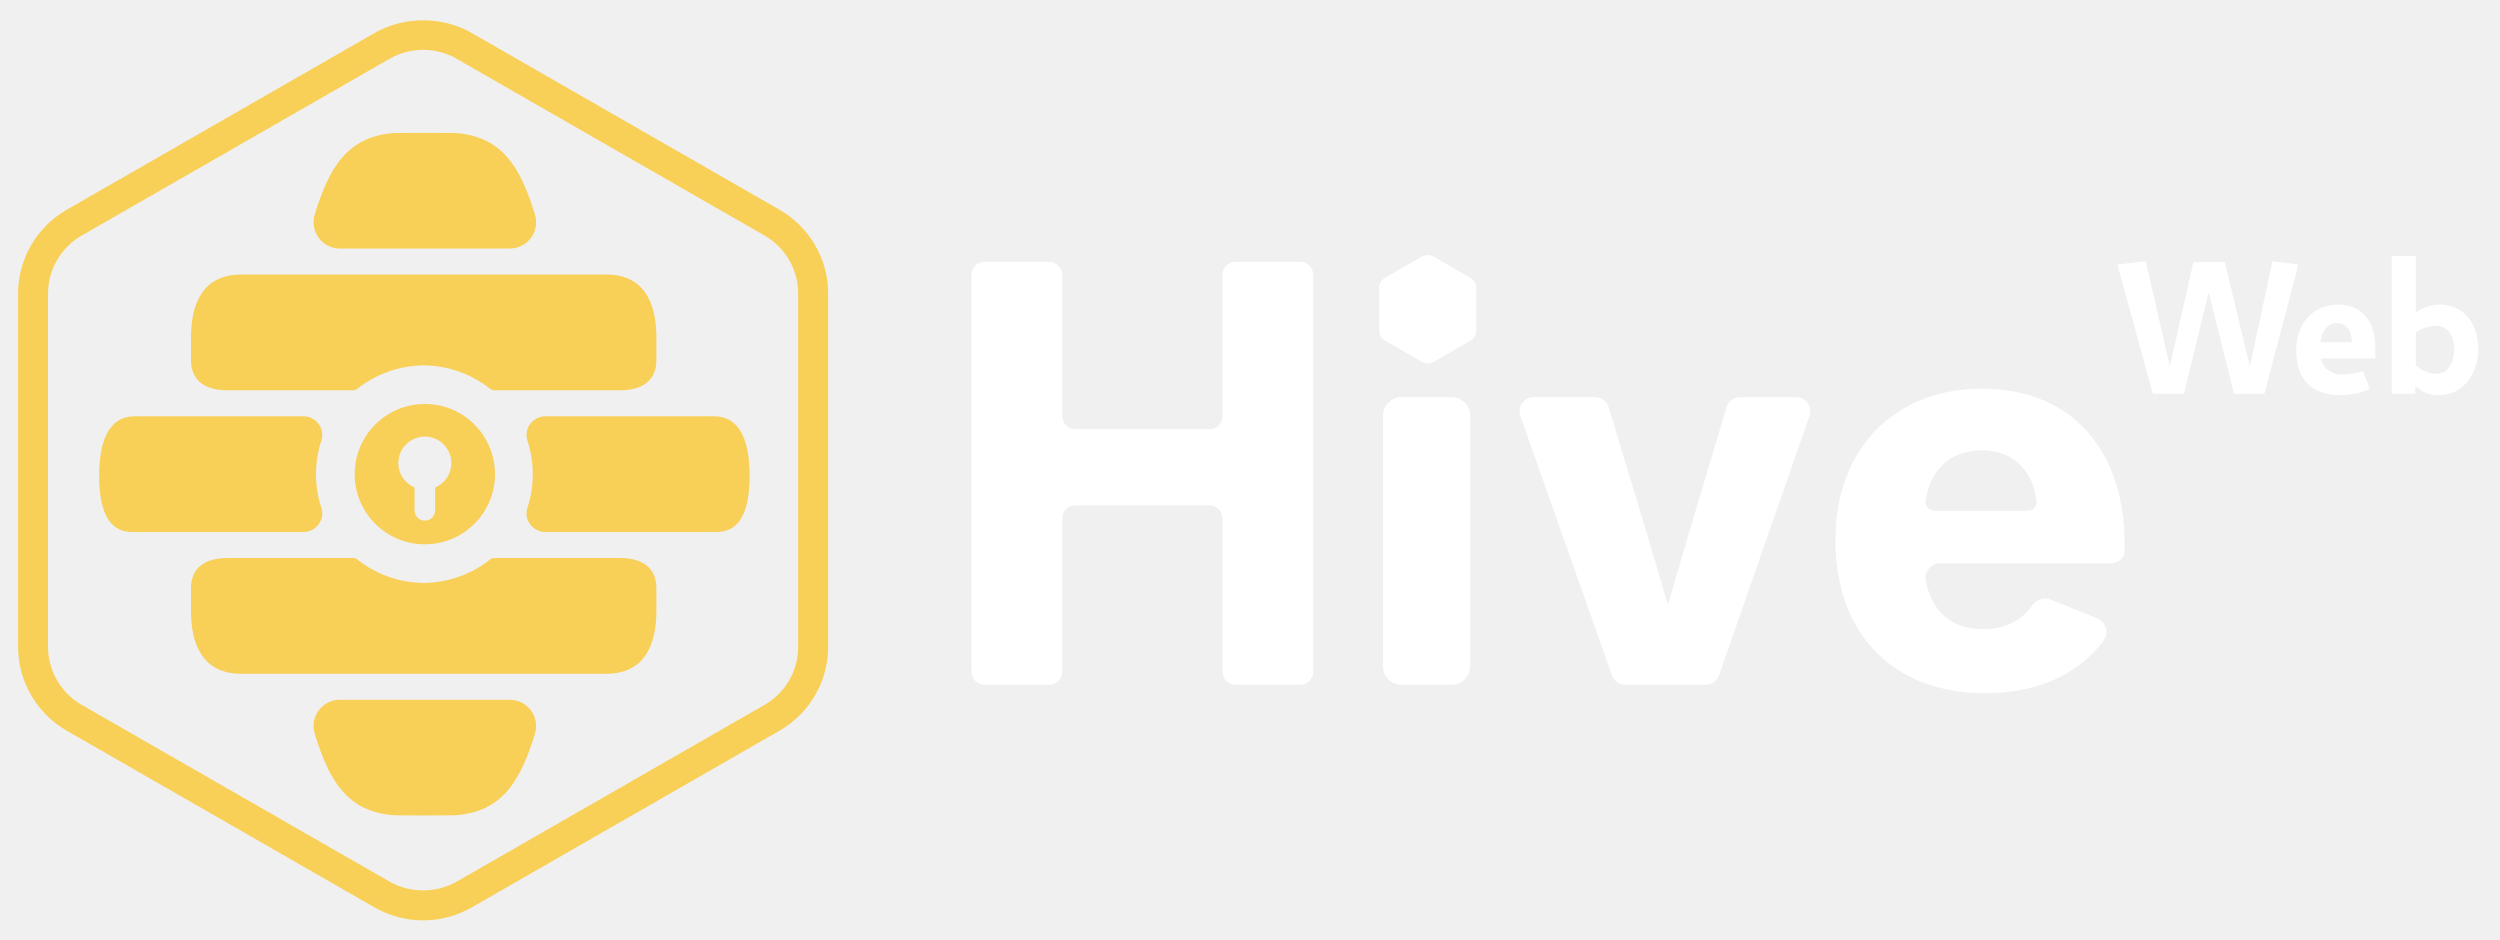
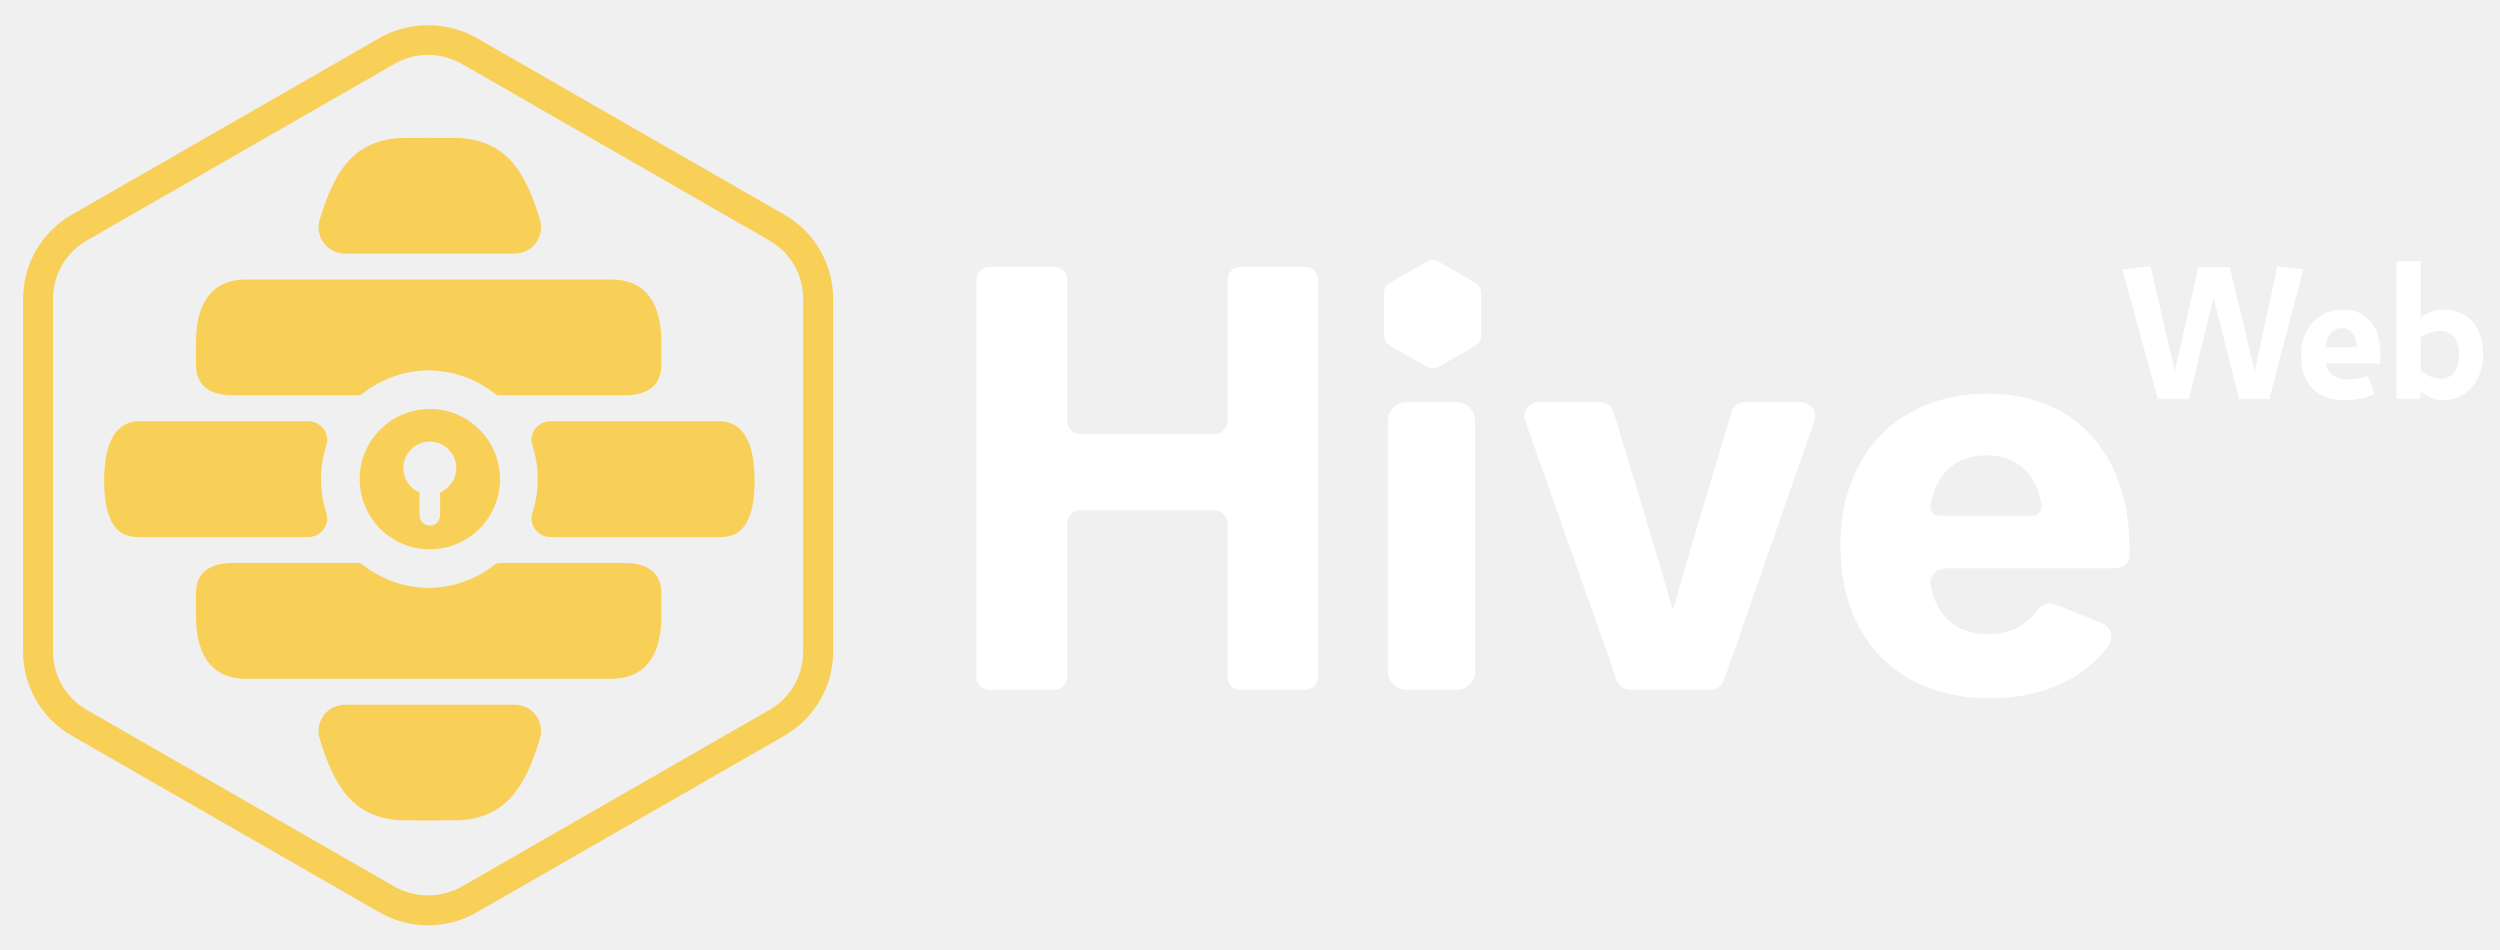
- <svg xmlns="http://www.w3.org/2000/svg" width="125px" height="47px" viewBox="0 0 125 47" version="1.1">
-   <description>Created with sketchtool.</description>
+ <svg xmlns="http://www.w3.org/2000/svg" width="100px" height="38px" viewBox="0 0 100 38" version="1.1">
+   <description>Created with ${EXECUTABLE_NAME}.</description>
  <defs />
  <g id="branding" stroke="none" stroke-width="1" fill="none" fill-rule="evenodd">
    <g id="logo">
-       <g id="logotype" transform="translate(48.55682, 12.83729)" fill="#FFFFFF">
-         <path d="M66.364,0.386 L65.065,0.223 L63.938,5.497 L62.686,0.271 L61.11,0.271 L59.935,5.497 L58.731,0.223 L57.317,0.386 L59.085,6.853 L60.642,6.853 L61.874,1.781 L63.145,6.853 L64.664,6.853 L66.364,0.386 Z M70.207,5.086 L70.207,4.455 C70.207,3.328 69.576,2.392 68.373,2.392 C67.035,2.392 66.252,3.395 66.252,4.685 C66.252,6.079 67.007,6.92 68.439,6.92 C68.946,6.92 69.471,6.834 69.939,6.605 L69.595,5.716 C69.232,5.831 68.86,5.888 68.478,5.888 C68.019,5.888 67.57,5.564 67.484,5.086 L70.207,5.086 Z M69.032,4.274 L67.465,4.274 C67.522,3.834 67.733,3.319 68.287,3.319 C68.841,3.319 69.032,3.815 69.032,4.274 Z M75.356,4.627 C75.356,3.338 74.649,2.392 73.397,2.392 C72.968,2.392 72.585,2.554 72.232,2.784 L72.232,-0.034 L71.028,-0.034 L71.028,6.853 L72.213,6.853 L72.213,6.461 C72.509,6.729 72.862,6.92 73.359,6.92 C74.649,6.92 75.356,5.812 75.356,4.627 Z M74.152,4.646 C74.152,5.181 73.913,5.85 73.264,5.85 C72.843,5.85 72.585,5.707 72.232,5.43 L72.232,3.777 C72.318,3.72 72.748,3.452 73.254,3.452 C73.904,3.452 74.152,4.073 74.152,4.646 Z" id="Web" />
-         <path d="M0.674,0.252 L3.899,0.252 C4.261,0.252 4.555,0.545 4.555,0.907 L4.555,7.966 C4.555,8.328 4.849,8.621 5.211,8.621 L11.913,8.621 C12.275,8.621 12.569,8.328 12.569,7.966 L12.569,0.907 C12.569,0.545 12.863,0.252 13.225,0.252 L16.449,0.252 C16.811,0.252 17.105,0.545 17.105,0.907 L17.105,20.747 C17.105,21.109 16.811,21.402 16.449,21.402 L13.225,21.402 C12.863,21.402 12.569,21.109 12.569,20.747 L12.569,13.084 C12.569,12.722 12.275,12.428 11.913,12.428 L5.211,12.428 C4.849,12.428 4.555,12.722 4.555,13.084 L4.555,20.747 C4.555,21.109 4.261,21.402 3.899,21.402 L0.674,21.402 C0.312,21.402 0.018,21.109 0.018,20.747 L0.018,0.907 C0.018,0.545 0.312,0.252 0.674,0.252" id="Fill-9" />
-         <path d="M21.521,7.02 L24.024,7.02 C24.535,7.02 24.95,7.434 24.95,7.945 L24.95,20.477 C24.95,20.988 24.535,21.402 24.024,21.402 L21.521,21.402 C21.009,21.402 20.595,20.988 20.595,20.477 L20.595,7.945 C20.595,7.434 21.009,7.02 21.521,7.02" id="Fill-10" />
-         <path d="M31.197,7.02 C31.51,7.02 31.784,7.22 31.875,7.519 C32.412,9.281 34.218,15.223 34.808,17.323 L34.869,17.323 C35.458,15.224 37.241,9.286 37.772,7.521 C37.863,7.221 38.138,7.02 38.451,7.02 L41.248,7.02 C41.737,7.02 42.079,7.502 41.918,7.963 L37.394,20.926 C37.294,21.211 37.025,21.402 36.723,21.402 L32.71,21.402 C32.409,21.402 32.14,21.213 32.04,20.929 L27.461,7.965 C27.298,7.504 27.641,7.02 28.131,7.02 L31.197,7.02 Z" id="Fill-11" />
-         <path d="M50.534,6.597 C46.3,6.597 43.215,9.467 43.215,14.181 C43.215,18.955 46.209,21.825 50.685,21.825 C53.368,21.825 55.387,20.843 56.624,19.195 C56.911,18.813 56.748,18.258 56.305,18.08 L53.96,17.135 C53.635,17.004 53.276,17.131 53.073,17.416 C52.599,18.081 51.834,18.623 50.625,18.623 C48.821,18.623 48.006,17.533 47.735,16.228 C47.64,15.767 47.978,15.329 48.449,15.329 L56.934,15.329 C57.233,15.329 57.671,15.136 57.671,14.726 L57.671,14.271 C57.671,10.102 55.373,6.597 50.534,6.597 L50.534,6.597 Z M52.832,12.7 L48.164,12.7 C47.883,12.7 47.676,12.442 47.724,12.165 C47.988,10.653 48.931,9.679 50.534,9.679 C51.961,9.679 53.04,10.525 53.272,12.173 C53.311,12.448 53.11,12.7 52.832,12.7 L52.832,12.7 Z" id="Fill-12" />
-         <path d="M22.83,5.335 C22.728,5.335 22.627,5.308 22.539,5.257 L20.693,4.192 C20.514,4.089 20.402,3.896 20.402,3.688 L20.402,1.559 C20.402,1.352 20.514,1.159 20.693,1.055 L22.539,-0.009 C22.716,-0.111 22.944,-0.111 23.121,-0.009 L24.967,1.055 C25.146,1.159 25.258,1.352 25.258,1.559 L25.258,3.688 C25.258,3.896 25.146,4.089 24.967,4.192 L23.121,5.257 C23.033,5.308 22.932,5.335 22.83,5.335" id="Fill-13" />
+       <g id="logotype" transform="translate(39.04408, 10.46949)" fill="#FFFFFF">
+         <path d="M53.089,0.309 L52.05,0.179 L51.148,4.397 L50.147,0.217 L48.886,0.217 L47.946,4.397 L46.983,0.179 L45.852,0.309 L47.266,5.482 L48.512,5.482 L49.498,1.424 L50.514,5.482 L51.729,5.482 L53.089,0.309 Z M56.163,4.069 L56.163,3.564 C56.163,2.662 55.659,1.914 54.696,1.914 C53.626,1.914 53,2.716 53,3.748 C53,4.863 53.603,5.536 54.75,5.536 C55.155,5.536 55.575,5.467 55.949,5.284 L55.674,4.573 C55.384,4.665 55.086,4.71 54.78,4.71 C54.413,4.71 54.054,4.451 53.985,4.069 L56.163,4.069 Z M55.223,3.419 L53.97,3.419 C54.016,3.067 54.184,2.655 54.627,2.655 C55.071,2.655 55.223,3.052 55.223,3.419 Z M60.282,3.702 C60.282,2.67 59.717,1.914 58.716,1.914 C58.372,1.914 58.066,2.043 57.783,2.227 L57.783,-0.028 L56.821,-0.028 L56.821,5.482 L57.768,5.482 L57.768,5.169 C58.005,5.383 58.288,5.536 58.685,5.536 C59.717,5.536 60.282,4.649 60.282,3.702 Z M59.32,3.717 C59.32,4.145 59.128,4.68 58.609,4.68 C58.273,4.68 58.066,4.565 57.783,4.344 L57.783,3.022 C57.852,2.976 58.196,2.762 58.601,2.762 C59.121,2.762 59.32,3.259 59.32,3.717 Z" id="Web" />
+         <path d="M0.539,0.201 L3.119,0.201 C3.409,0.201 3.644,0.436 3.644,0.726 L3.644,6.372 C3.644,6.662 3.879,6.897 4.168,6.897 L9.53,6.897 C9.82,6.897 10.055,6.662 10.055,6.372 L10.055,0.726 C10.055,0.436 10.29,0.201 10.579,0.201 L13.159,0.201 C13.448,0.201 13.683,0.436 13.683,0.726 L13.683,16.597 C13.683,16.887 13.448,17.121 13.159,17.121 L10.579,17.121 C10.29,17.121 10.055,16.887 10.055,16.597 L10.055,10.466 C10.055,10.177 9.82,9.942 9.53,9.942 L4.168,9.942 C3.879,9.942 3.644,10.177 3.644,10.466 L3.644,16.597 C3.644,16.887 3.409,17.121 3.119,17.121 L0.539,17.121 C0.25,17.121 0.015,16.887 0.015,16.597 L0.015,0.726 C0.015,0.436 0.25,0.201 0.539,0.201" id="Fill-9" />
+         <path d="M17.216,5.616 L19.218,5.616 C19.628,5.616 19.959,5.947 19.959,6.356 L19.959,16.381 C19.959,16.79 19.628,17.121 19.218,17.121 L17.216,17.121 C16.807,17.121 16.475,16.79 16.475,16.381 L16.475,6.356 C16.475,5.947 16.807,5.616 17.216,5.616" id="Fill-10" />
+         <path d="M24.957,5.616 C25.207,5.616 25.427,5.776 25.499,6.015 C25.929,7.425 27.374,12.178 27.845,13.858 L27.894,13.858 C28.365,12.179 29.792,7.429 30.217,6.016 C30.289,5.777 30.509,5.616 30.76,5.616 L32.997,5.616 C33.388,5.616 33.662,6.001 33.533,6.37 L29.914,16.741 C29.834,16.969 29.619,17.121 29.377,17.121 L26.167,17.121 C25.926,17.121 25.711,16.97 25.631,16.742 L21.968,6.372 C21.837,6.003 22.112,5.616 22.504,5.616 L24.957,5.616 Z" id="Fill-11" />
+         <path d="M40.426,5.277 C37.039,5.277 34.571,7.574 34.571,11.344 C34.571,15.163 36.966,17.46 40.547,17.46 C42.693,17.46 44.308,16.674 45.298,15.356 C45.527,15.05 45.397,14.606 45.042,14.463 L43.166,13.707 C42.906,13.603 42.619,13.704 42.457,13.932 C42.078,14.464 41.466,14.897 40.498,14.897 C39.055,14.897 38.404,14.026 38.187,12.982 C38.111,12.613 38.381,12.263 38.758,12.263 L45.545,12.263 C45.785,12.263 46.135,12.108 46.135,11.781 L46.135,11.417 C46.135,8.081 44.296,5.277 40.426,5.277 L40.426,5.277 Z M42.264,10.16 L38.53,10.16 C38.305,10.16 38.14,9.953 38.178,9.732 C38.389,8.522 39.144,7.743 40.426,7.743 C41.568,7.743 42.43,8.42 42.616,9.738 C42.647,9.958 42.486,10.16 42.264,10.16 L42.264,10.16 Z" id="Fill-12" />
+         <path d="M18.263,4.268 C18.182,4.268 18.101,4.246 18.03,4.205 L16.554,3.354 C16.41,3.271 16.321,3.116 16.321,2.951 L16.321,1.247 C16.321,1.082 16.41,0.927 16.554,0.844 L18.03,-0.007 C18.172,-0.089 18.355,-0.089 18.496,-0.007 L19.973,0.844 C20.116,0.927 20.205,1.082 20.205,1.247 L20.205,2.951 C20.205,3.116 20.116,3.271 19.973,3.354 L18.496,4.205 C18.426,4.246 18.345,4.268 18.263,4.268" id="Fill-13" />
      </g>
      <g transform="translate(1, 1)" fill="#F8CF57">
-         <path d="M20.156,45.018 C19.304,45.018 18.465,44.794 17.727,44.371 L2.333,35.532 C0.835,34.672 -0.095,33.069 -0.095,31.349 L-0.095,13.672 C-0.095,11.952 0.835,10.349 2.333,9.489 L17.727,0.65 C19.202,-0.196 21.11,-0.196 22.584,0.65 L37.978,9.489 C39.476,10.349 40.407,11.952 40.407,13.672 L40.407,31.349 C40.407,33.069 39.476,34.672 37.978,35.532 L22.584,44.371 C21.847,44.794 21.007,45.018 20.156,45.018 L20.156,45.018 Z M20.156,1.492 C19.567,1.492 18.986,1.647 18.476,1.94 L3.082,10.779 C2.046,11.374 1.402,12.482 1.402,13.672 L1.402,31.349 C1.402,32.539 2.046,33.647 3.082,34.242 L18.476,43.081 C19.496,43.667 20.816,43.667 21.835,43.081 L37.229,34.242 C38.266,33.647 38.909,32.539 38.909,31.349 L38.909,13.672 C38.909,12.482 38.266,11.374 37.229,10.779 L21.835,1.94 C21.326,1.647 20.745,1.492 20.156,1.492 L20.156,1.492 Z" id="Fill-1" />
-         <path d="M29.306,12.726 L11.064,12.726 C9.149,12.726 8.55,14.168 8.55,15.866 L8.55,17.002 C8.55,18.034 9.258,18.514 10.371,18.514 L16.665,18.514 C16.735,18.514 16.803,18.49 16.857,18.446 C17.773,17.718 18.928,17.281 20.185,17.268 C21.442,17.281 22.597,17.718 23.512,18.446 C23.567,18.49 23.634,18.514 23.705,18.514 L29.999,18.514 C31.111,18.514 31.819,18.034 31.819,17.002 L31.819,15.866 C31.819,14.168 31.22,12.726 29.306,12.726" id="Fill-2" />
-         <path d="M29.306,32.689 L11.064,32.689 C9.149,32.689 8.55,31.247 8.55,29.549 L8.55,28.413 C8.55,27.381 9.258,26.901 10.371,26.901 L16.665,26.901 C16.735,26.901 16.803,26.925 16.857,26.969 C17.773,27.697 18.928,28.134 20.185,28.147 C21.442,28.134 22.597,27.697 23.512,26.969 C23.567,26.925 23.634,26.901 23.705,26.901 L29.999,26.901 C31.111,26.901 31.819,27.381 31.819,28.413 L31.819,29.549 C31.819,31.247 31.22,32.689 29.306,32.689" id="Fill-3" />
-         <path d="M14.8,22.708 C14.8,22.119 14.894,21.553 15.068,21.023 C15.265,20.425 14.795,19.814 14.165,19.814 L5.77,19.814 C5.25,19.814 3.959,19.925 3.959,22.791 C3.959,25.658 5.25,25.602 5.77,25.602 L14.165,25.602 C14.795,25.602 15.265,24.99 15.068,24.392 C14.894,23.862 14.8,23.296 14.8,22.708" id="Fill-4" />
-         <path d="M25.639,22.708 C25.639,22.119 25.544,21.553 25.37,21.023 C25.174,20.425 25.644,19.814 26.274,19.814 L34.669,19.814 C35.189,19.814 36.48,19.925 36.48,22.791 C36.48,25.658 35.189,25.602 34.669,25.602 L26.274,25.602 C25.644,25.602 25.174,24.99 25.37,24.392 C25.544,23.862 25.639,23.296 25.639,22.708" id="Fill-5" />
-         <path d="M20.242,19.2 C18.304,19.2 16.734,20.77 16.734,22.708 C16.734,24.645 18.304,26.215 20.242,26.215 C22.179,26.215 23.749,24.645 23.749,22.708 C23.749,20.77 22.179,19.2 20.242,19.2 L20.242,19.2 Z M20.757,23.376 L20.757,24.517 C20.757,24.802 20.526,25.032 20.242,25.032 C19.957,25.032 19.726,24.802 19.726,24.517 L19.726,23.376 C19.251,23.175 18.916,22.704 18.916,22.155 C18.916,21.423 19.51,20.829 20.242,20.829 C20.973,20.829 21.567,21.423 21.567,22.155 C21.567,22.704 21.233,23.175 20.757,23.376 L20.757,23.376 Z" id="Fill-6" />
-         <path d="M24.493,33.989 L15.99,33.989 C15.108,33.989 14.478,34.844 14.737,35.688 C15.437,37.969 16.338,39.651 18.82,39.767 C18.862,39.769 19.38,39.771 19.932,39.772 L19.932,39.772 C19.982,39.772 20.037,39.772 20.091,39.772 C20.141,39.772 20.192,39.772 20.242,39.772 L20.242,39.772 C20.868,39.771 21.621,39.769 21.663,39.767 C24.146,39.651 25.046,37.969 25.746,35.688 C26.005,34.844 25.376,33.989 24.493,33.989" id="Fill-7" />
-         <path d="M24.493,11.426 L15.99,11.426 C15.108,11.426 14.478,10.57 14.737,9.727 C15.437,7.445 16.338,5.764 18.82,5.647 C18.862,5.645 19.38,5.644 19.932,5.643 L19.932,5.642 C19.982,5.642 20.037,5.642 20.091,5.642 C20.141,5.642 20.192,5.642 20.242,5.642 L20.242,5.643 C20.868,5.644 21.621,5.645 21.663,5.647 C24.146,5.764 25.046,7.445 25.746,9.727 C26.005,10.57 25.376,11.426 24.493,11.426" id="Fill-8" />
+         <path d="M16.124,36.013 C15.443,36.013 14.771,35.834 14.181,35.495 L1.867,28.425 C0.668,27.736 -0.076,26.454 -0.076,25.078 L-0.076,10.937 C-0.076,9.561 0.668,8.279 1.867,7.591 L14.181,0.52 C15.361,-0.157 16.887,-0.157 18.066,0.52 L30.381,7.591 C31.58,8.279 32.324,9.561 32.324,10.937 L32.324,25.078 C32.324,26.454 31.58,27.736 30.381,28.425 L18.066,35.495 C17.477,35.834 16.805,36.013 16.124,36.013 L16.124,36.013 Z M16.124,1.194 C15.653,1.194 15.188,1.318 14.78,1.552 L2.466,8.623 C1.637,9.099 1.122,9.985 1.122,10.937 L1.122,25.078 C1.122,26.03 1.637,26.917 2.466,27.393 L14.78,34.464 C15.597,34.932 16.652,34.932 17.468,34.464 L29.782,27.393 C30.611,26.917 31.126,26.03 31.126,25.078 L31.126,10.937 C31.126,9.985 30.611,9.099 29.782,8.623 L17.468,1.552 C17.06,1.318 16.595,1.194 16.124,1.194 L16.124,1.194 Z" id="Fill-1" />
+         <path d="M23.444,10.18 L8.851,10.18 C7.319,10.18 6.84,11.334 6.84,12.692 L6.84,13.601 C6.84,14.427 7.406,14.811 8.297,14.811 L13.332,14.811 C13.388,14.811 13.442,14.791 13.485,14.756 C14.218,14.174 15.142,13.824 16.147,13.814 C17.153,13.824 18.077,14.174 18.809,14.756 C18.853,14.791 18.907,14.811 18.963,14.811 L23.998,14.811 C24.888,14.811 25.454,14.427 25.454,13.601 L25.454,12.692 C25.454,11.334 24.975,10.18 23.444,10.18" id="Fill-2" />
+         <path d="M23.444,26.15 L8.851,26.15 C7.319,26.15 6.84,24.997 6.84,23.638 L6.84,22.73 C6.84,21.904 7.406,21.52 8.297,21.52 L13.332,21.52 C13.388,21.52 13.442,21.54 13.485,21.575 C14.218,22.157 15.142,22.506 16.147,22.517 C17.153,22.506 18.077,22.157 18.809,21.575 C18.853,21.54 18.907,21.52 18.963,21.52 L23.998,21.52 C24.888,21.52 25.454,21.904 25.454,22.73 L25.454,23.638 C25.454,24.997 24.975,26.15 23.444,26.15" id="Fill-3" />
+         <path d="M11.839,18.165 C11.839,17.695 11.915,17.242 12.054,16.818 C12.211,16.339 11.835,15.85 11.331,15.85 L4.616,15.85 C4.199,15.85 3.167,15.939 3.167,18.232 C3.167,20.526 4.199,20.481 4.616,20.481 L11.331,20.481 C11.835,20.481 12.211,19.991 12.054,19.513 C11.915,19.089 11.839,18.636 11.839,18.165" id="Fill-4" />
+         <path d="M20.511,18.165 C20.511,17.695 20.435,17.242 20.296,16.818 C20.138,16.339 20.515,15.85 21.018,15.85 L27.734,15.85 C28.15,15.85 29.183,15.939 29.183,18.232 C29.183,20.526 28.15,20.481 27.734,20.481 L21.018,20.481 C20.515,20.481 20.138,19.991 20.296,19.513 C20.435,19.089 20.511,18.636 20.511,18.165" id="Fill-5" />
+         <path d="M16.193,15.36 C14.643,15.36 13.387,16.616 13.387,18.165 C13.387,19.715 14.643,20.971 16.193,20.971 C17.742,20.971 18.999,19.715 18.999,18.165 C18.999,16.616 17.742,15.36 16.193,15.36 L16.193,15.36 Z M16.605,18.7 L16.605,19.613 C16.605,19.841 16.42,20.025 16.193,20.025 C15.965,20.025 15.78,19.841 15.78,19.613 L15.78,18.7 C15.4,18.539 15.133,18.162 15.133,17.723 C15.133,17.138 15.607,16.663 16.193,16.663 C16.778,16.663 17.253,17.138 17.253,17.723 C17.253,18.162 16.986,18.539 16.605,18.7 L16.605,18.7 Z" id="Fill-6" />
+         <path d="M19.594,27.19 L12.792,27.19 C12.086,27.19 11.582,27.874 11.789,28.549 C12.349,30.374 13.07,31.719 15.055,31.813 C15.089,31.814 15.503,31.815 15.945,31.816 L15.945,31.817 C15.985,31.817 16.029,31.817 16.072,31.817 C16.113,31.817 16.153,31.817 16.193,31.817 L16.193,31.816 C16.694,31.815 17.296,31.814 17.33,31.813 C19.316,31.719 20.036,30.374 20.596,28.549 C20.803,27.874 20.3,27.19 19.594,27.19" id="Fill-7" />
+         <path d="M19.594,9.14 L12.792,9.14 C12.086,9.14 11.582,8.456 11.789,7.781 C12.349,5.956 13.07,4.611 15.055,4.518 C15.089,4.516 15.503,4.515 15.945,4.514 L15.945,4.513 C15.985,4.514 16.029,4.514 16.072,4.514 C16.113,4.514 16.153,4.514 16.193,4.513 L16.193,4.514 C16.694,4.515 17.296,4.516 17.33,4.518 C19.316,4.611 20.036,5.956 20.596,7.781 C20.803,8.456 20.3,9.14 19.594,9.14" id="Fill-8" />
      </g>
    </g>
  </g>
</svg>
